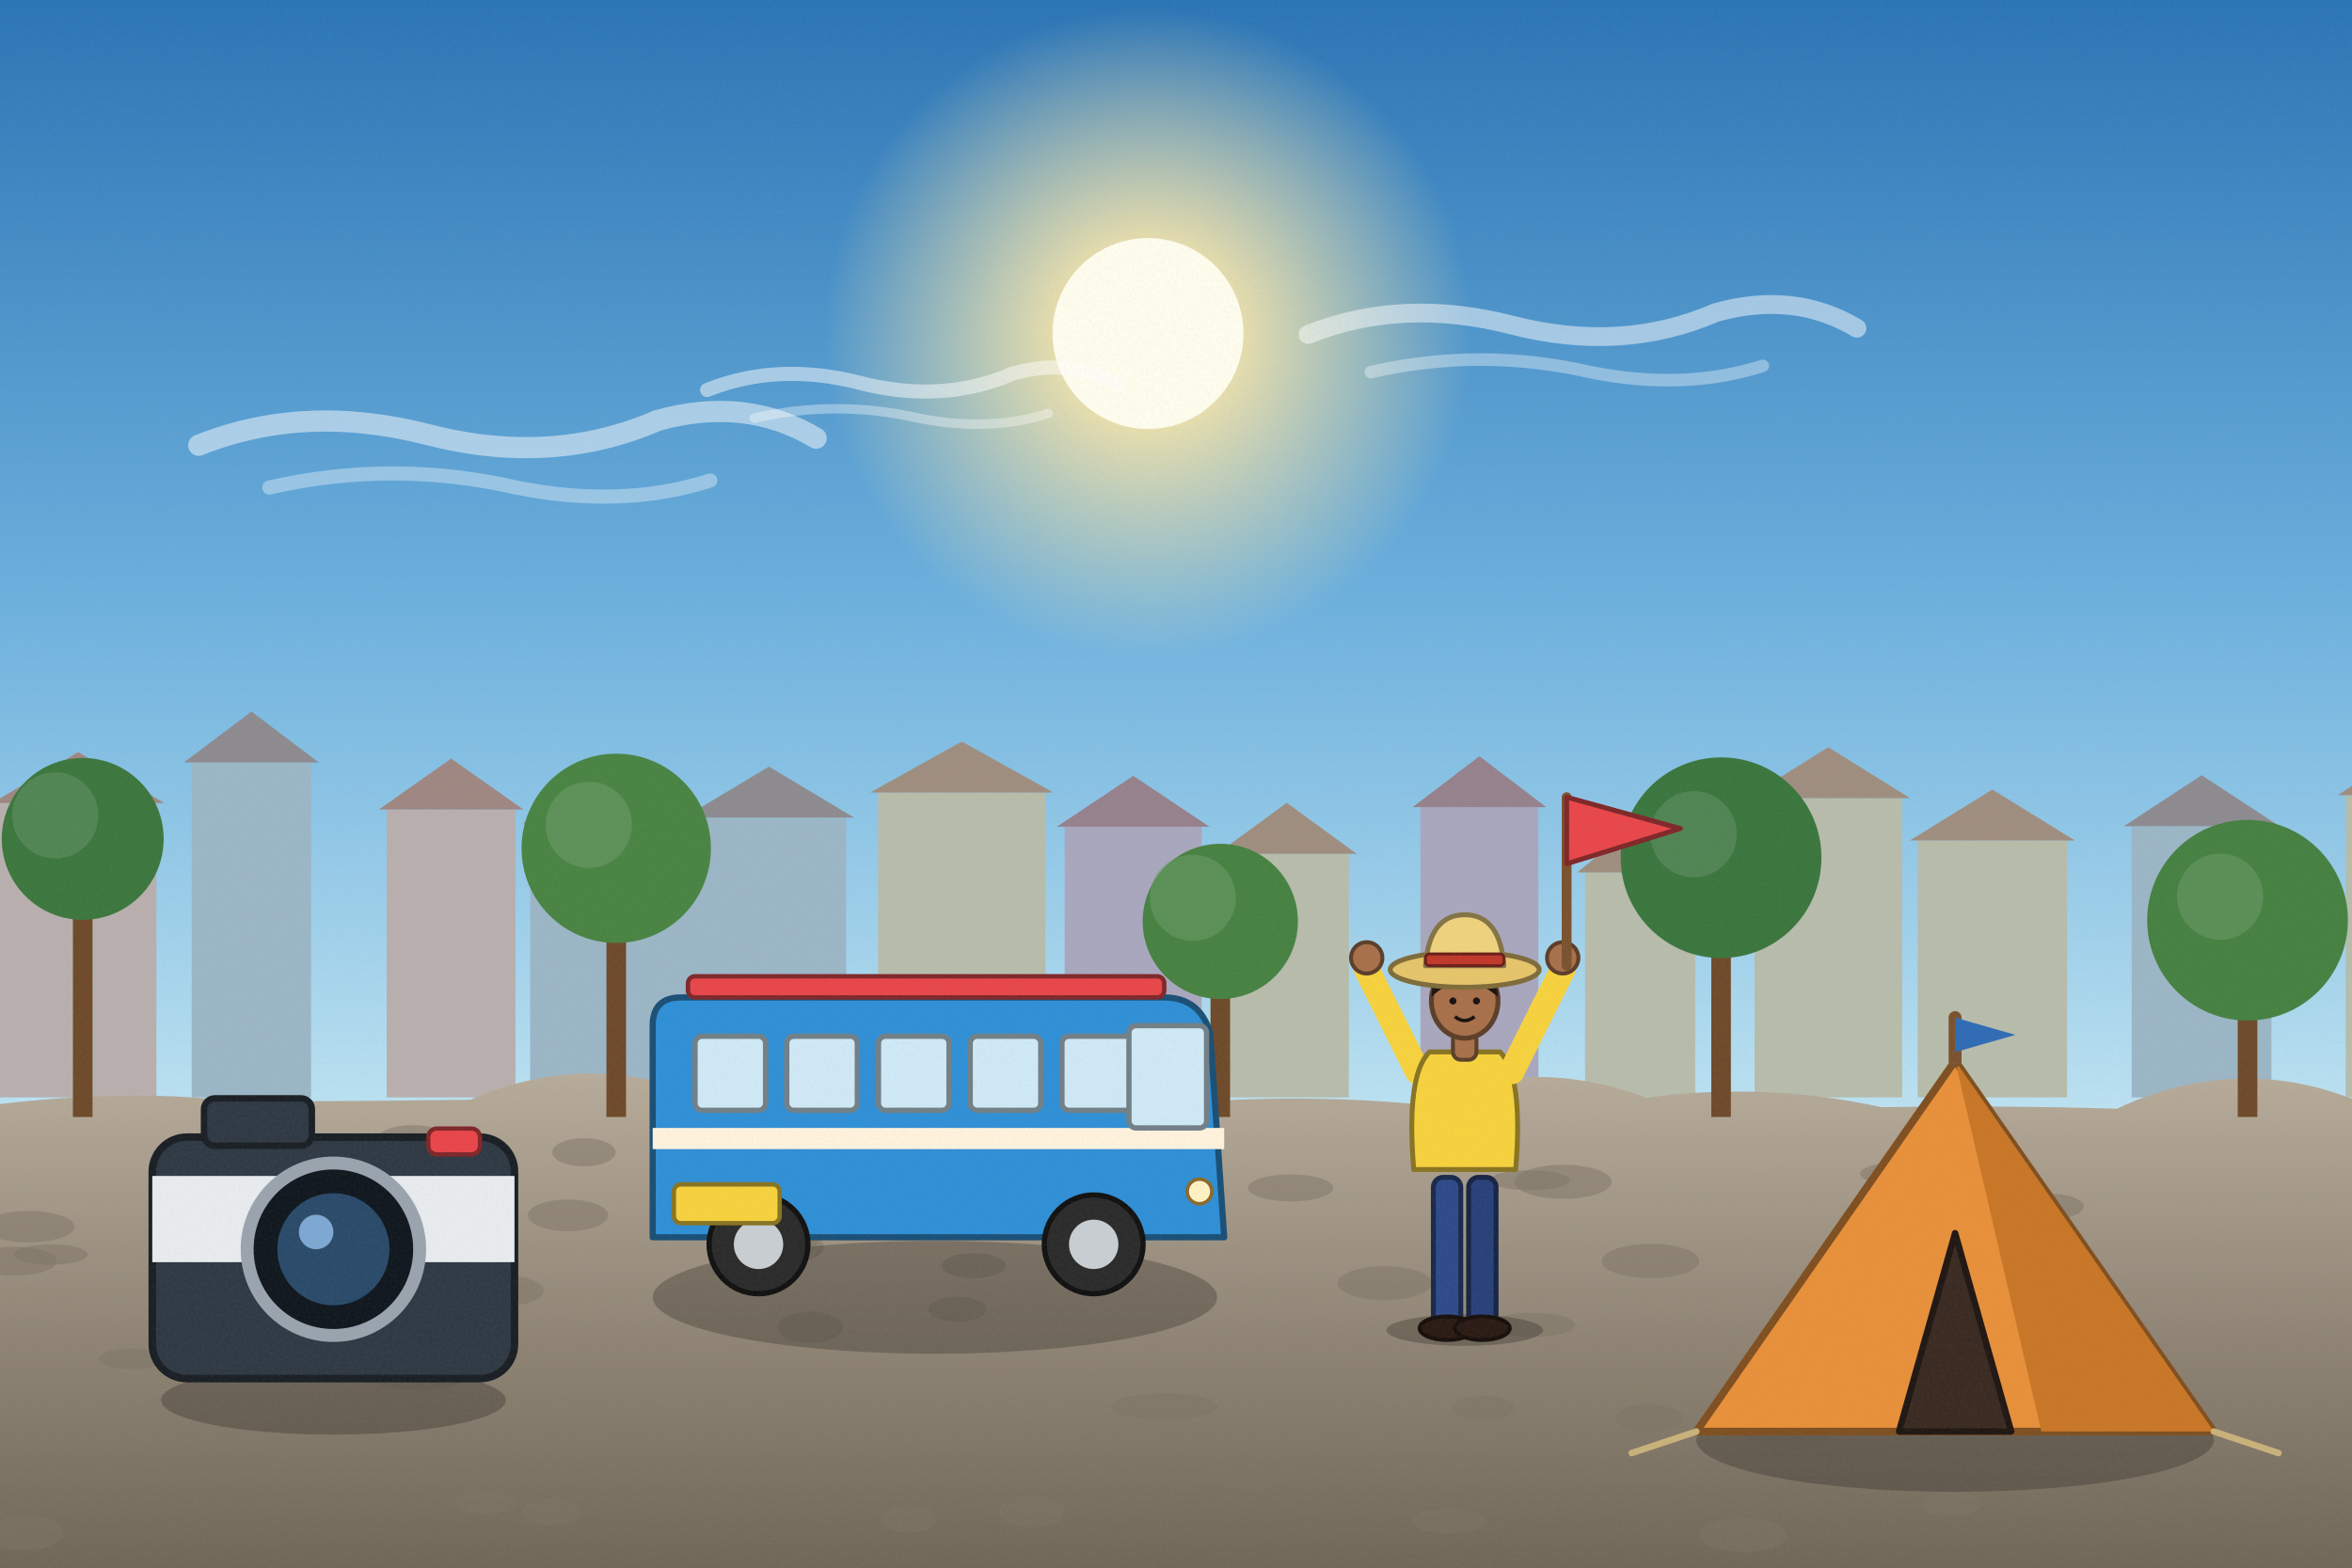
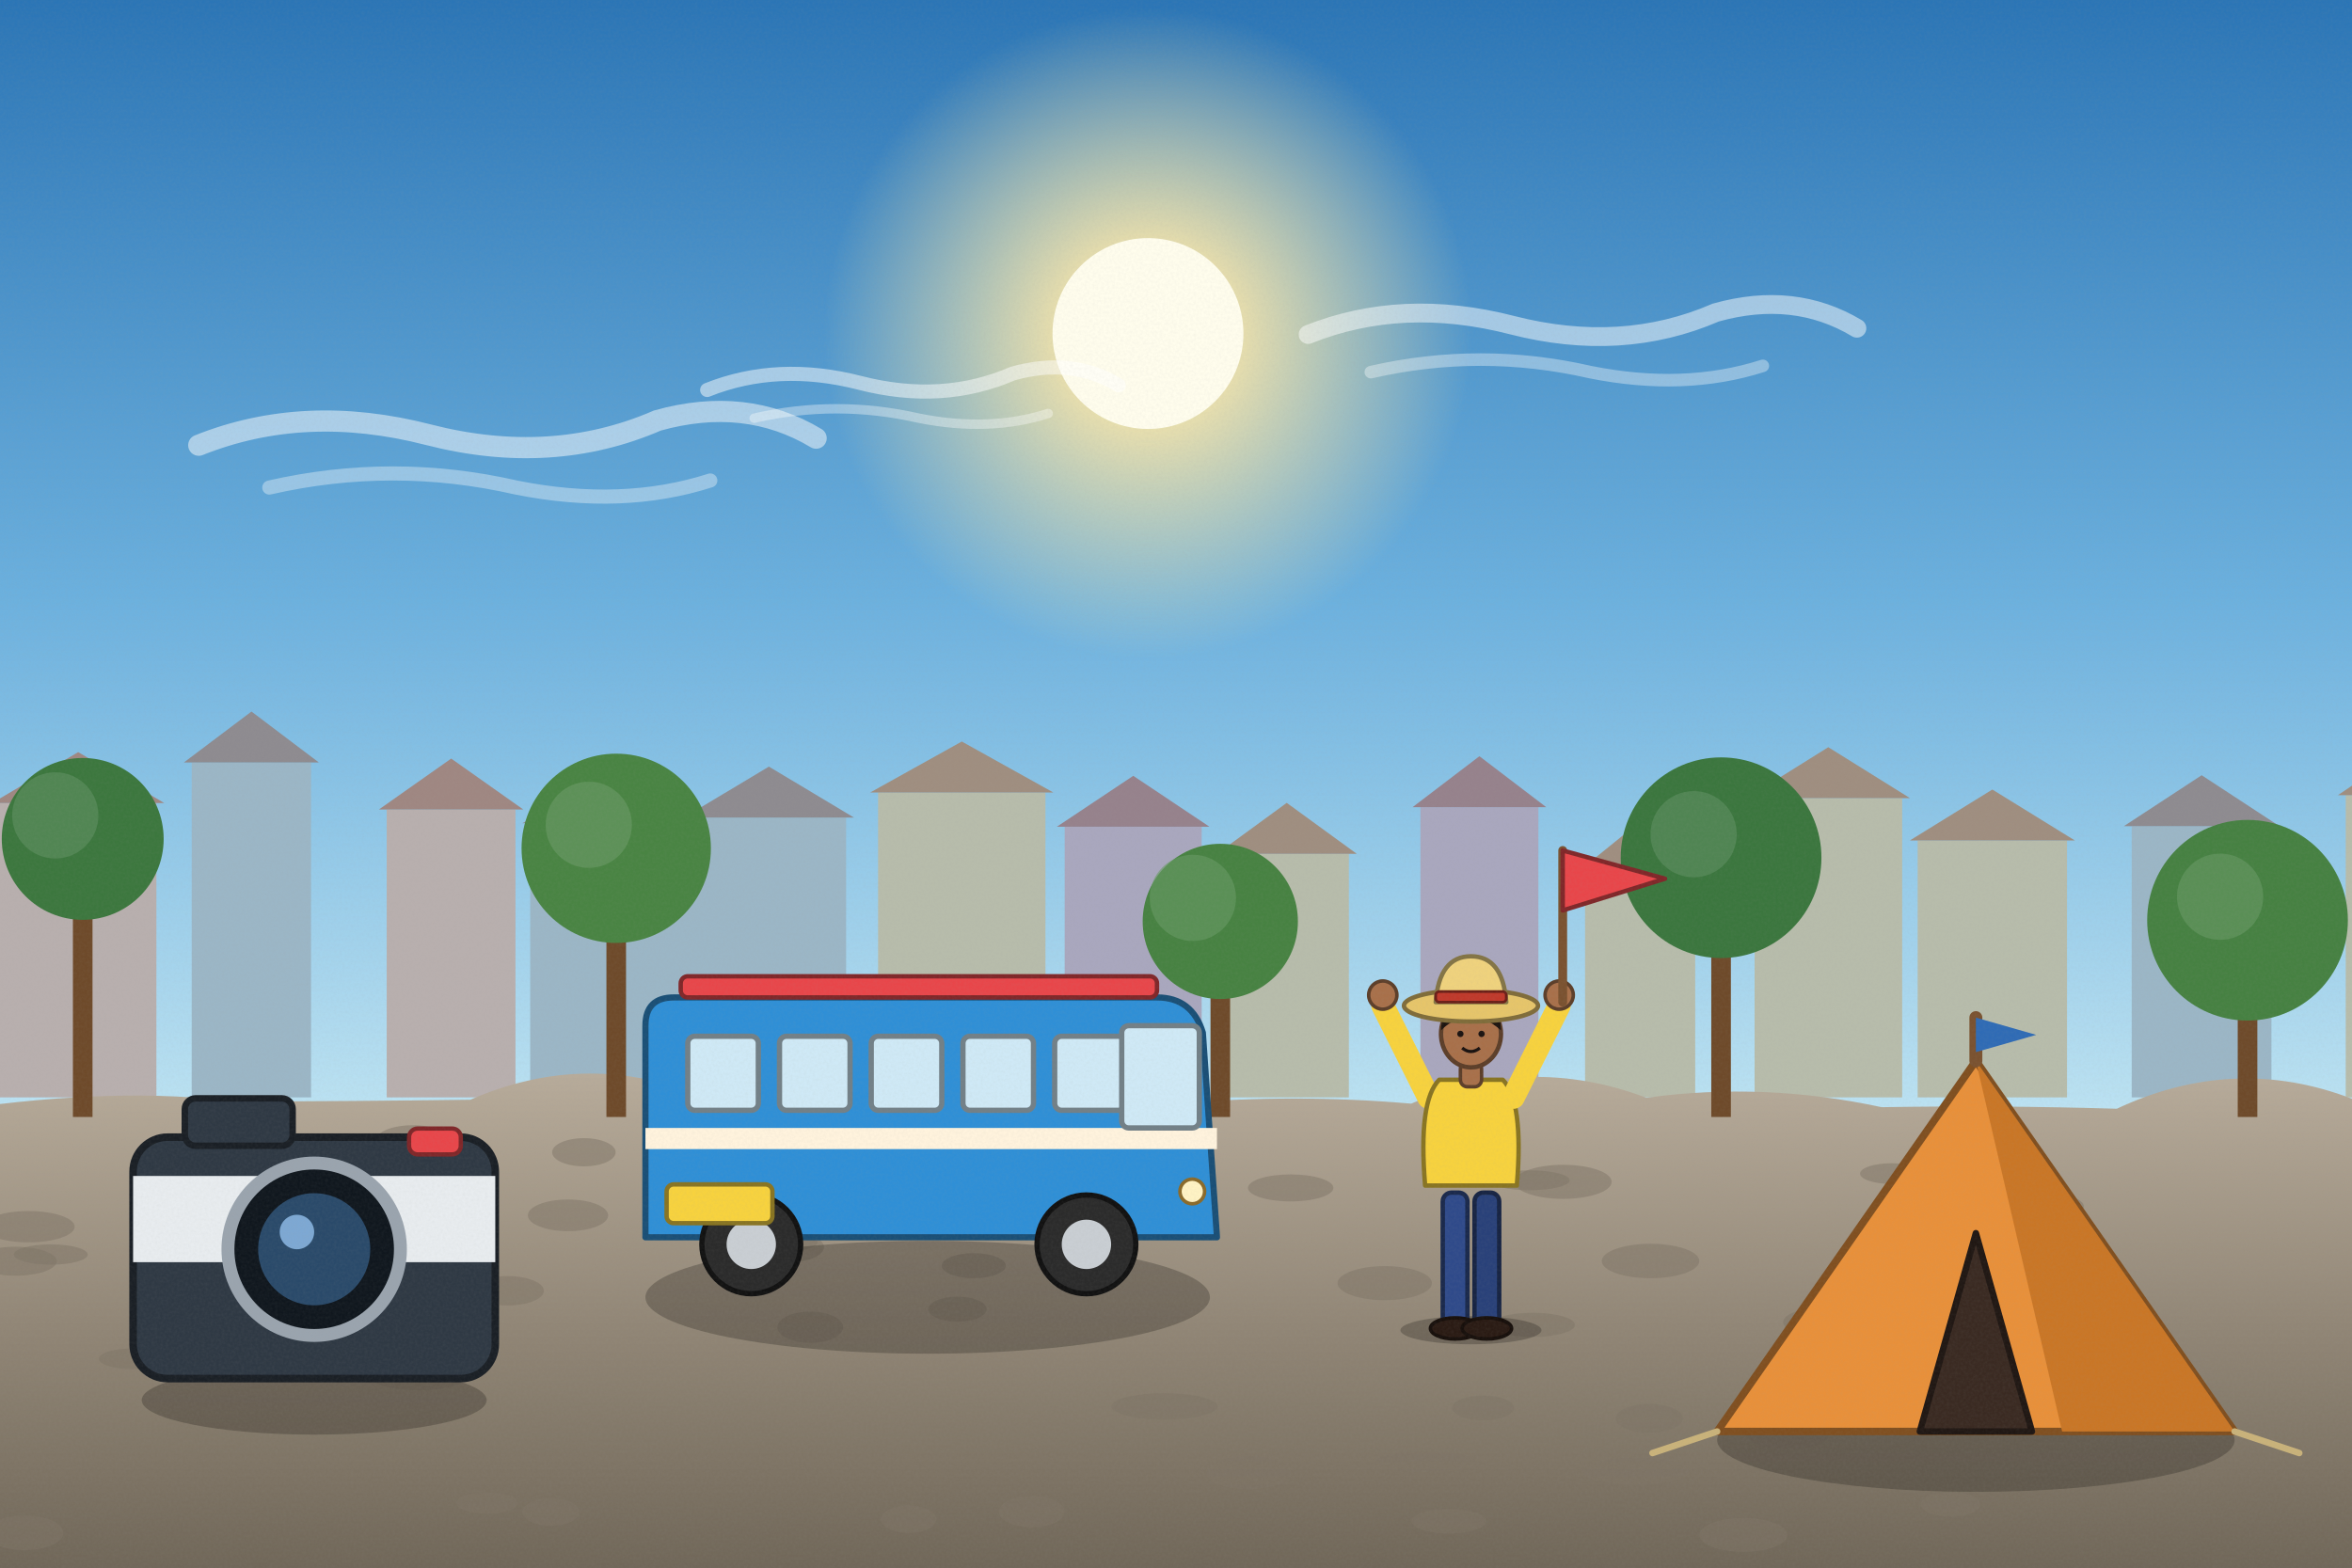
<svg xmlns="http://www.w3.org/2000/svg" viewBox="0 0 1200 800" width="1200" height="800">
  <defs>
    <linearGradient id="woodTone" x1="0" y1="0" x2="1" y2="0">
      <stop offset="0" stop-color="#a77649" />
      <stop offset=".5" stop-color="#7d5231" />
      <stop offset="1" stop-color="#5a381e" />
    </linearGradient>
    <linearGradient id="stoneTone" x1="0" y1="0" x2="0" y2="1">
      <stop offset="0" stop-color="#c5beb3" />
      <stop offset="1" stop-color="#7c7468" />
    </linearGradient>
    <filter id="softShadow" x="-20%" y="-20%" width="140%" height="140%">
      <feDropShadow dx="2" dy="5" stdDeviation="4" flood-color="#1b1a14" flood-opacity=".25" />
    </filter>
    <filter id="grain" x="0" y="0" width="100%" height="100%">
      <feTurbulence type="fractalNoise" baseFrequency=".7" numOctaves="2" seed="11" />
      <feColorMatrix type="matrix" values="0 0 0 0 .34  0 0 0 0 .34  0 0 0 0 .32  0 0 0 .22 -.07" />
    </filter>
    <linearGradient id="skyMain" x1="0" y1="0" x2="0" y2="1">
      <stop offset="0" stop-color="#2a74b5" />
      <stop offset=".38" stop-color="#6bb0de" />
      <stop offset=".72" stop-color="#bfe4f3" />
      <stop offset="1" stop-color="#fdf3dc" />
    </linearGradient>
    <linearGradient id="cloudG" x1="0" y1="0" x2="0" y2="1">
      <stop offset="0" stop-color="#ffffff" />
      <stop offset="1" stop-color="#c7d8e6" />
    </linearGradient>
    <radialGradient id="sunG">
      <stop offset="0" stop-color="#fffded" />
      <stop offset=".3" stop-color="#ffe9a8" stop-opacity=".85" />
      <stop offset="1" stop-color="#ffe9a8" stop-opacity="0" />
    </radialGradient>
    <linearGradient id="gndG" x1="0" y1="0" x2="0" y2="1">
      <stop offset="0" stop-color="#b7ab9a" />
      <stop offset=".5" stop-color="#8f8474" />
      <stop offset="1" stop-color="#6b6254" />
    </linearGradient>
  </defs>
  <rect width="1200" height="800" fill="url(#skyMain)" />
  <g>
    <circle cx="585.7" cy="170.2" r="165.58" fill="url(#sunG)" />
    <circle cx="585.7" cy="170.2" r="48.7" fill="#fffded" />
  </g>
  <g transform="translate(245.4,218.2) scale(0.9)" opacity="0.9">
    <path d="M-160,10 Q-100,-14 -30,4 Q40,22 100,-4 Q150,-18 190,6" stroke="#fff" stroke-width="12" stroke-linecap="round" fill="none" opacity=".55" />
    <path d="M-120,34 Q-50,18 20,34 Q80,46 130,30" stroke="#fff" stroke-width="8" stroke-linecap="round" fill="none" opacity=".4" />
  </g>
  <g transform="translate(456.8,193) scale(0.6)" opacity="0.9">
    <path d="M-160,10 Q-100,-14 -30,4 Q40,22 100,-4 Q150,-18 190,6" stroke="#fff" stroke-width="12" stroke-linecap="round" fill="none" opacity=".55" />
    <path d="M-120,34 Q-50,18 20,34 Q80,46 130,30" stroke="#fff" stroke-width="8" stroke-linecap="round" fill="none" opacity=".4" />
  </g>
  <g transform="translate(795.4,162.7) scale(0.8)" opacity="0.9">
    <path d="M-160,10 Q-100,-14 -30,4 Q40,22 100,-4 Q150,-18 190,6" stroke="#fff" stroke-width="12" stroke-linecap="round" fill="none" opacity=".55" />
    <path d="M-120,34 Q-50,18 20,34 Q80,46 130,30" stroke="#fff" stroke-width="8" stroke-linecap="round" fill="none" opacity=".4" />
  </g>
  <rect x="0" y="409.8" width="79.8" height="150.2" fill="#b8afae" />
  <path d="M-4,409.8 L39.9,383.8 L83.8,409.8 Z" fill="#9f8782" />
  <rect x="97.8" y="389.1" width="60.9" height="170.9" fill="#9bb6c6" />
  <path d="M93.8,389.1 L128.3,363.1 L162.7,389.1 Z" fill="#8e8b90" />
  <rect x="197.3" y="413.1" width="65.7" height="146.9" fill="#b8afae" />
  <path d="M193.3,413.1 L230.2,387.1 L267,413.1 Z" fill="#9f8782" />
  <rect x="270.5" y="420.1" width="85.8" height="139.9" fill="#9bb6c6" />
  <path d="M266.5,420.1 L313.4,394.1 L360.3,420.1 Z" fill="#8e8b90" />
  <rect x="352.9" y="417.2" width="78.8" height="142.8" fill="#9bb6c6" />
  <path d="M348.9,417.2 L392.3,391.2 L435.7,417.2 Z" fill="#8e8b90" />
  <rect x="448" y="404.4" width="85.4" height="155.6" fill="#b7bcab" />
  <path d="M444,404.4 L490.7,378.4 L537.4,404.4 Z" fill="#9f8e80" />
  <rect x="543.2" y="421.9" width="69.9" height="138.1" fill="#a9a7be" />
  <path d="M539.2,421.9 L578.2,395.9 L617.1,421.9 Z" fill="#96828c" />
  <rect x="624.9" y="435.7" width="63.3" height="124.3" fill="#b7bcab" />
  <path d="M620.9,435.7 L656.5,409.7 L692.2,435.7 Z" fill="#9f8e80" />
  <rect x="724.7" y="411.9" width="60.2" height="148.1" fill="#a9a7be" />
  <path d="M720.7,411.9 L754.8,385.9 L788.9,411.9 Z" fill="#96828c" />
  <rect x="808.7" y="445.2" width="56.2" height="114.8" fill="#b7bcab" />
  <path d="M804.7,445.2 L836.8,419.2 L868.9,445.2 Z" fill="#9f8e80" />
  <rect x="895.2" y="407.3" width="75.3" height="152.7" fill="#b7bcab" />
  <path d="M891.2,407.3 L932.8,381.3 L974.5,407.3 Z" fill="#9f8e80" />
  <rect x="978.4" y="428.9" width="76.2" height="131.1" fill="#b7bcab" />
  <path d="M974.4,428.9 L1016.5,402.9 L1058.6,428.9 Z" fill="#9f8e80" />
  <rect x="1087.6" y="421.6" width="71.3" height="138.4" fill="#9bb6c6" />
  <path d="M1083.6,421.6 L1123.3,395.6 L1163,421.6 Z" fill="#8e8b90" />
  <rect x="1196.8" y="405.8" width="68.6" height="154.2" fill="#b7bcab" />
  <path d="M1192.8,405.8 L1231.1,379.8 L1269.4,405.8 Z" fill="#9f8e80" />
  <g>
    <path d="M-20,566 Q60,554.5 120,562.1 Q180,562 240,561.2 Q300,535 360,560.2 Q420,553.8 480,563.7 Q540,558 600,563.2 Q660,558 720,563.2 Q780,537.5 840,560.2 Q900,552 960,565 Q1020,564 1080,565.8 Q1140,537.7 1200,560.7 Q1260,560.5 1320,568.9 L1240,820 L-20,820 Z" fill="url(#gndG)" />
    <ellipse cx="1101" cy="727.7" rx="26.2" ry="5.9" fill="#7e7466" opacity=".5" />
    <ellipse cx="281.1" cy="771.6" rx="14.5" ry="7" fill="#7e7466" opacity=".5" />
    <ellipse cx="259.1" cy="658.7" rx="18.4" ry="7.5" fill="#7e7466" opacity=".5" />
    <ellipse cx="1032" cy="667.2" rx="18.1" ry="5.9" fill="#7e7466" opacity=".5" />
    <ellipse cx="834.6" cy="750.6" rx="27.6" ry="6.9" fill="#7e7466" opacity=".5" />
    <ellipse cx="756.7" cy="718.5" rx="15.8" ry="6.4" fill="#7e7466" opacity=".5" />
    <ellipse cx="67.4" cy="693.4" rx="17" ry="5.3" fill="#7e7466" opacity=".5" />
    <ellipse cx="797.5" cy="603.1" rx="24.8" ry="8.7" fill="#7e7466" opacity=".5" />
    <ellipse cx="594.1" cy="717.7" rx="27.1" ry="6.8" fill="#7e7466" opacity=".5" />
    <ellipse cx="995.2" cy="767.7" rx="15.1" ry="6.2" fill="#7e7466" opacity=".5" />
    <ellipse cx="202.9" cy="672.6" rx="20.1" ry="7.3" fill="#7e7466" opacity=".5" />
    <ellipse cx="399.1" cy="633.9" rx="18.1" ry="5" fill="#7e7466" opacity=".5" />
    <ellipse cx="213.6" cy="702.5" rx="24.7" ry="7" fill="#7e7466" opacity=".5" />
    <ellipse cx="842.1" cy="643.5" rx="24.9" ry="8.8" fill="#7e7466" opacity=".5" />
    <ellipse cx="12.4" cy="782.2" rx="19.9" ry="8.8" fill="#7e7466" opacity=".5" />
    <ellipse cx="497.2" cy="604.4" rx="18.3" ry="7.5" fill="#7e7466" opacity=".5" />
    <ellipse cx="463.6" cy="775.3" rx="14.1" ry="7" fill="#7e7466" opacity=".5" />
    <ellipse cx="912.3" cy="732.6" rx="20.7" ry="7" fill="#7e7466" opacity=".5" />
    <ellipse cx="297.9" cy="588" rx="16.2" ry="7.2" fill="#7e7466" opacity=".5" />
    <ellipse cx="841.4" cy="723.8" rx="17.2" ry="7.4" fill="#7e7466" opacity=".5" />
    <ellipse cx="526.4" cy="771.4" rx="16.8" ry="7.9" fill="#7e7466" opacity=".5" />
    <ellipse cx="402.4" cy="636.4" rx="18" ry="7.8" fill="#7e7466" opacity=".5" />
    <ellipse cx="658.5" cy="606.2" rx="21.8" ry="6.9" fill="#7e7466" opacity=".5" />
    <ellipse cx="14.6" cy="626" rx="23.5" ry="8" fill="#7e7466" opacity=".5" />
    <ellipse cx="248.5" cy="767" rx="15.6" ry="5.4" fill="#7e7466" opacity=".5" />
    <ellipse cx="889.5" cy="783.3" rx="22.4" ry="8.6" fill="#7e7466" opacity=".5" />
    <ellipse cx="782" cy="676.1" rx="21.6" ry="6.2" fill="#7e7466" opacity=".5" />
    <ellipse cx="496.8" cy="645.9" rx="16.4" ry="6.4" fill="#7e7466" opacity=".5" />
    <ellipse cx="924.9" cy="674.7" rx="15.1" ry="6.6" fill="#7e7466" opacity=".5" />
    <ellipse cx="25.9" cy="640.2" rx="18.9" ry="5.2" fill="#7e7466" opacity=".5" />
    <ellipse cx="706.5" cy="654.8" rx="24.1" ry="8.7" fill="#7e7466" opacity=".5" />
    <ellipse cx="965.1" cy="598.9" rx="16.1" ry="5.3" fill="#7e7466" opacity=".5" />
    <ellipse cx="488.5" cy="668.1" rx="14.9" ry="6.4" fill="#7e7466" opacity=".5" />
    <ellipse cx="636.8" cy="751.4" rx="21.6" ry="8.5" fill="#7e7466" opacity=".5" />
    <ellipse cx="995.9" cy="714.1" rx="20.1" ry="8.6" fill="#7e7466" opacity=".5" />
    <ellipse cx="780.4" cy="602.3" rx="20.5" ry="5.1" fill="#7e7466" opacity=".5" />
    <ellipse cx="727.3" cy="745.8" rx="25.7" ry="5.3" fill="#7e7466" opacity=".5" />
    <ellipse cx="370" cy="594.4" rx="20.1" ry="8.6" fill="#7e7466" opacity=".5" />
    <ellipse cx="573.8" cy="613.7" rx="24.8" ry="6" fill="#7e7466" opacity=".5" />
    <ellipse cx="7.9" cy="643.6" rx="21.1" ry="7.4" fill="#7e7466" opacity=".5" />
    <ellipse cx="210.7" cy="581.7" rx="18.8" ry="7.5" fill="#7e7466" opacity=".5" />
    <ellipse cx="739.2" cy="776.3" rx="19" ry="6.2" fill="#7e7466" opacity=".5" />
    <ellipse cx="289.8" cy="620.2" rx="20.5" ry="8.1" fill="#7e7466" opacity=".5" />
    <ellipse cx="1007.5" cy="668.8" rx="14.5" ry="5.3" fill="#7e7466" opacity=".5" />
    <ellipse cx="413.4" cy="677.3" rx="16.8" ry="8" fill="#7e7466" opacity=".5" />
    <ellipse cx="1046" cy="615.7" rx="17.2" ry="6.5" fill="#7e7466" opacity=".5" />
  </g>
  <g>
    <rect x="37.2" y="442.1" width="10" height="127.9" fill="#6e4a2a" />
    <circle cx="42.2" cy="428.1" r="41.3" fill="#3c773e" />
    <circle cx="28.2" cy="416.1" r="22" fill="#5f8f61" opacity=".6" />
    <rect x="309.4" y="446.9" width="10" height="123.1" fill="#6e4a2a" />
    <circle cx="314.4" cy="432.9" r="48.3" fill="#498443" />
    <circle cx="300.4" cy="420.9" r="22" fill="#6a9a65" opacity=".6" />
    <rect x="617.6" y="484.2" width="10" height="85.8" fill="#6e4a2a" />
    <circle cx="622.6" cy="470.2" r="39.6" fill="#478242" />
    <circle cx="608.6" cy="458.2" r="22" fill="#689964" opacity=".6" />
    <rect x="873.1" y="451.7" width="10" height="118.3" fill="#6e4a2a" />
    <circle cx="878.1" cy="437.7" r="51.2" fill="#3b763e" />
    <circle cx="864.1" cy="425.7" r="22" fill="#5e8f61" opacity=".6" />
    <rect x="1141.7" y="483.6" width="10" height="86.4" fill="#6e4a2a" />
    <circle cx="1146.7" cy="469.6" r="51.2" fill="#468142" />
    <circle cx="1132.7" cy="457.6" r="22" fill="#679864" opacity=".6" />
  </g>
-   <g transform="translate(477,658.4) scale(0.9)">
+   <g transform="translate(473.3,658.4) scale(0.9)">
    <ellipse cx="0" cy="4" rx="160" ry="32" fill="#1b1a14" opacity="0.28" />
    <path d="M-160,-30 L-160,-150 Q-160,-166 -144,-166 L130,-166 Q150,-166 156,-146 L164,-30 Z" fill="#2f8fd6" stroke="#1a4f76" stroke-width="3.5" stroke-linejoin="round" stroke-linecap="round" />
    <rect x="-160" y="-92" width="324" height="12" rx="0" fill="#fff3dd" stroke="#8c867a" stroke-width="0" />
    <rect x="-136" y="-144" width="40" height="42" rx="4" fill="#cfe9f6" stroke="#728087" stroke-width="3" />
    <rect x="-84" y="-144" width="40" height="42" rx="4" fill="#cfe9f6" stroke="#728087" stroke-width="3" />
    <rect x="-32" y="-144" width="40" height="42" rx="4" fill="#cfe9f6" stroke="#728087" stroke-width="3" />
    <rect x="20" y="-144" width="40" height="42" rx="4" fill="#cfe9f6" stroke="#728087" stroke-width="3" />
    <rect x="72" y="-144" width="40" height="42" rx="4" fill="#cfe9f6" stroke="#728087" stroke-width="3" />
    <rect x="110" y="-150" width="44" height="58" rx="4" fill="#cfe9f6" stroke="#728087" stroke-width="3" />
    <g transform="translate(-100,-26)">
      <circle r="28" fill="#2b2b2b" stroke="#111" stroke-width="3" />
      <circle r="14" fill="#c9ced3" />
    </g>
    <g transform="translate(90,-26)">
      <circle r="28" fill="#2b2b2b" stroke="#111" stroke-width="3" />
      <circle r="14" fill="#c9ced3" />
    </g>
    <rect x="-148" y="-60" width="60" height="22" rx="4" fill="#f7d23e" stroke="#887422" stroke-width="2.5" />
    <circle cx="150" cy="-56" r="7" fill="#fff3c4" stroke="#8a6a2a" stroke-width="2" />
    <rect x="-140" y="-178" width="270" height="12" rx="4" fill="#e8464a" stroke="#802729" stroke-width="2.5" />
  </g>
-   <g transform="translate(747.3,678.8) scale(1)">
+   <g transform="translate(750.5,678.8) scale(0.9)">
    <g transform="scale(1) rotate(0)">
      <ellipse cx="0" cy="0" rx="40" ry="8" fill="#1b1a14" opacity="0.28" />
      <rect x="-16" y="-78" width="14" height="78" rx="5" fill="#2f4a8a" stroke="#1a294c" stroke-width="2.5" />
      <rect x="2" y="-78" width="14" height="78" rx="5" fill="#294179" stroke="#172443" stroke-width="2.5" />
      <ellipse cx="-9" cy="-1" rx="14" ry="6" fill="#2a1b14" stroke="#170f0b" stroke-width="2" />
      <ellipse cx="9" cy="-1" rx="14" ry="6" fill="#2a1b14" stroke="#170f0b" stroke-width="2" />
      <path d="M-24,-132 Q-52,-150 -48,-186" fill="none" stroke="#252525" stroke-width="0" stroke-linejoin="round" stroke-linecap="round" />
      <line x1="-24" y1="-132" x2="-50" y2="-184" stroke="#f7d23e" stroke-width="13" stroke-linecap="round" />
      <ellipse cx="-50" cy="-190" rx="8" ry="8" fill="#a8704a" stroke="#5c3e29" stroke-width="2" />
      <path d="M-26,-82 Q-30,-130 -18,-142 L18,-142 Q30,-130 26,-82 Z" fill="#f7d23e" stroke="#887422" stroke-width="2.5" stroke-linejoin="round" stroke-linecap="round" />
      <line x1="24" y1="-132" x2="50" y2="-184" stroke="#f7d23e" stroke-width="13" stroke-linecap="round" />
      <ellipse cx="50" cy="-190" rx="8" ry="8" fill="#a8704a" stroke="#5c3e29" stroke-width="2" />
      <rect x="-6" y="-152" width="12" height="14" rx="4" fill="#a8704a" stroke="#5c3e29" stroke-width="2" />
      <ellipse cx="0" cy="-168" rx="17" ry="19" fill="#a8704a" stroke="#5c3e29" stroke-width="2.5" />
      <path d="M-17,-170 Q-16,-190 0,-190 Q16,-190 17,-170 Q8,-178 0,-177 Q-9,-178 -17,-170 Z" fill="#1c1410" />
      <circle cx="-6" cy="-168" r="1.8" fill="#1a1210" />
      <circle cx="6" cy="-168" r="1.8" fill="#1a1210" />
      <path d="M-5,-160 Q0,-156 5,-160" stroke="#1a1210" stroke-width="1.8" fill="none" />
      <ellipse cx="0" cy="-184" rx="38" ry="9" fill="#e6c56a" stroke="#7f6c3a" stroke-width="2.5" />
      <path d="M-20,-186 Q-18,-212 0,-212 Q18,-212 20,-186 Z" fill="#efd27d" stroke="#837445" stroke-width="2.5" stroke-linejoin="round" stroke-linecap="round" />
      <rect x="-20" y="-192" width="40" height="6" rx="2" fill="#c0392b" stroke="#6a1f18" stroke-width="1.5" />
    </g>
    <g transform="translate(52,-186)">
      <line x1="0" y1="0" x2="0" y2="-86" stroke="#7a5230" stroke-width="5" stroke-linecap="round" />
      <path d="M0,-86 L58,-70 L0,-52 Z" fill="#e8464a" stroke="#802729" stroke-width="2.5" stroke-linejoin="round" stroke-linecap="round" />
    </g>
  </g>
-   <g transform="translate(170.1,714.5) scale(1.1)">
+   <g transform="translate(160.3,714.5) scale(1.1)">
    <ellipse cx="0" cy="0" rx="80" ry="16" fill="#1b1a14" opacity="0.28" />
    <rect x="-84" y="-122" width="168" height="112" rx="16" fill="#2f3944" stroke="#1a1f25" stroke-width="3.5" />
    <rect x="-84" y="-104" width="168" height="40" rx="0" fill="#e8ecef" stroke="#808283" stroke-width="0" />
    <rect x="-60" y="-140" width="50" height="22" rx="5" fill="#2f3944" stroke="#1a1f25" stroke-width="3" />
    <circle cx="0" cy="-70" r="40" fill="#10171e" stroke="#9aa4ae" stroke-width="6" />
    <circle cx="0" cy="-70" r="26" fill="#2a4a6a" />
    <circle cx="-8" cy="-78" r="8" fill="#9fd0ff" opacity=".7" />
    <rect x="44" y="-126" width="24" height="12" rx="4" fill="#e8464a" stroke="#802729" stroke-width="2" />
  </g>
-   <g transform="translate(997.5,734.9) scale(1.1)">
+   <g transform="translate(1008.1,734.9) scale(1.1)">
    <ellipse cx="0" cy="0" rx="120" ry="24" fill="#1b1a14" opacity="0.28" />
    <path d="M-120,-4 L0,-176 L120,-4 Z" fill="#e8903a" stroke="#804f20" stroke-width="3.5" stroke-linejoin="round" stroke-linecap="round" />
    <path d="M0,-176 L120,-4 L40,-4 Z" fill="#c97626" stroke="#6f4115" stroke-width="0" stroke-linejoin="round" stroke-linecap="round" />
    <path d="M-26,-4 L0,-96 L26,-4 Z" fill="#3a2a22" stroke="#201713" stroke-width="3" stroke-linejoin="round" stroke-linecap="round" />
    <line x1="0" y1="-176" x2="0" y2="-196" stroke="#7a5230" stroke-width="6" stroke-linecap="round" />
    <path d="M0,-196 L28,-188 L0,-180 Z" fill="#2f6bb5" />
    <line x1="-120" y1="-4" x2="-150" y2="6" stroke="#c9b27a" stroke-width="3" stroke-linecap="round" />
    <line x1="120" y1="-4" x2="150" y2="6" stroke="#c9b27a" stroke-width="3" stroke-linecap="round" />
  </g>
  <rect x="-1" y="0" width="1202" height="800" filter="url(#grain)" opacity=".55" />
</svg>
